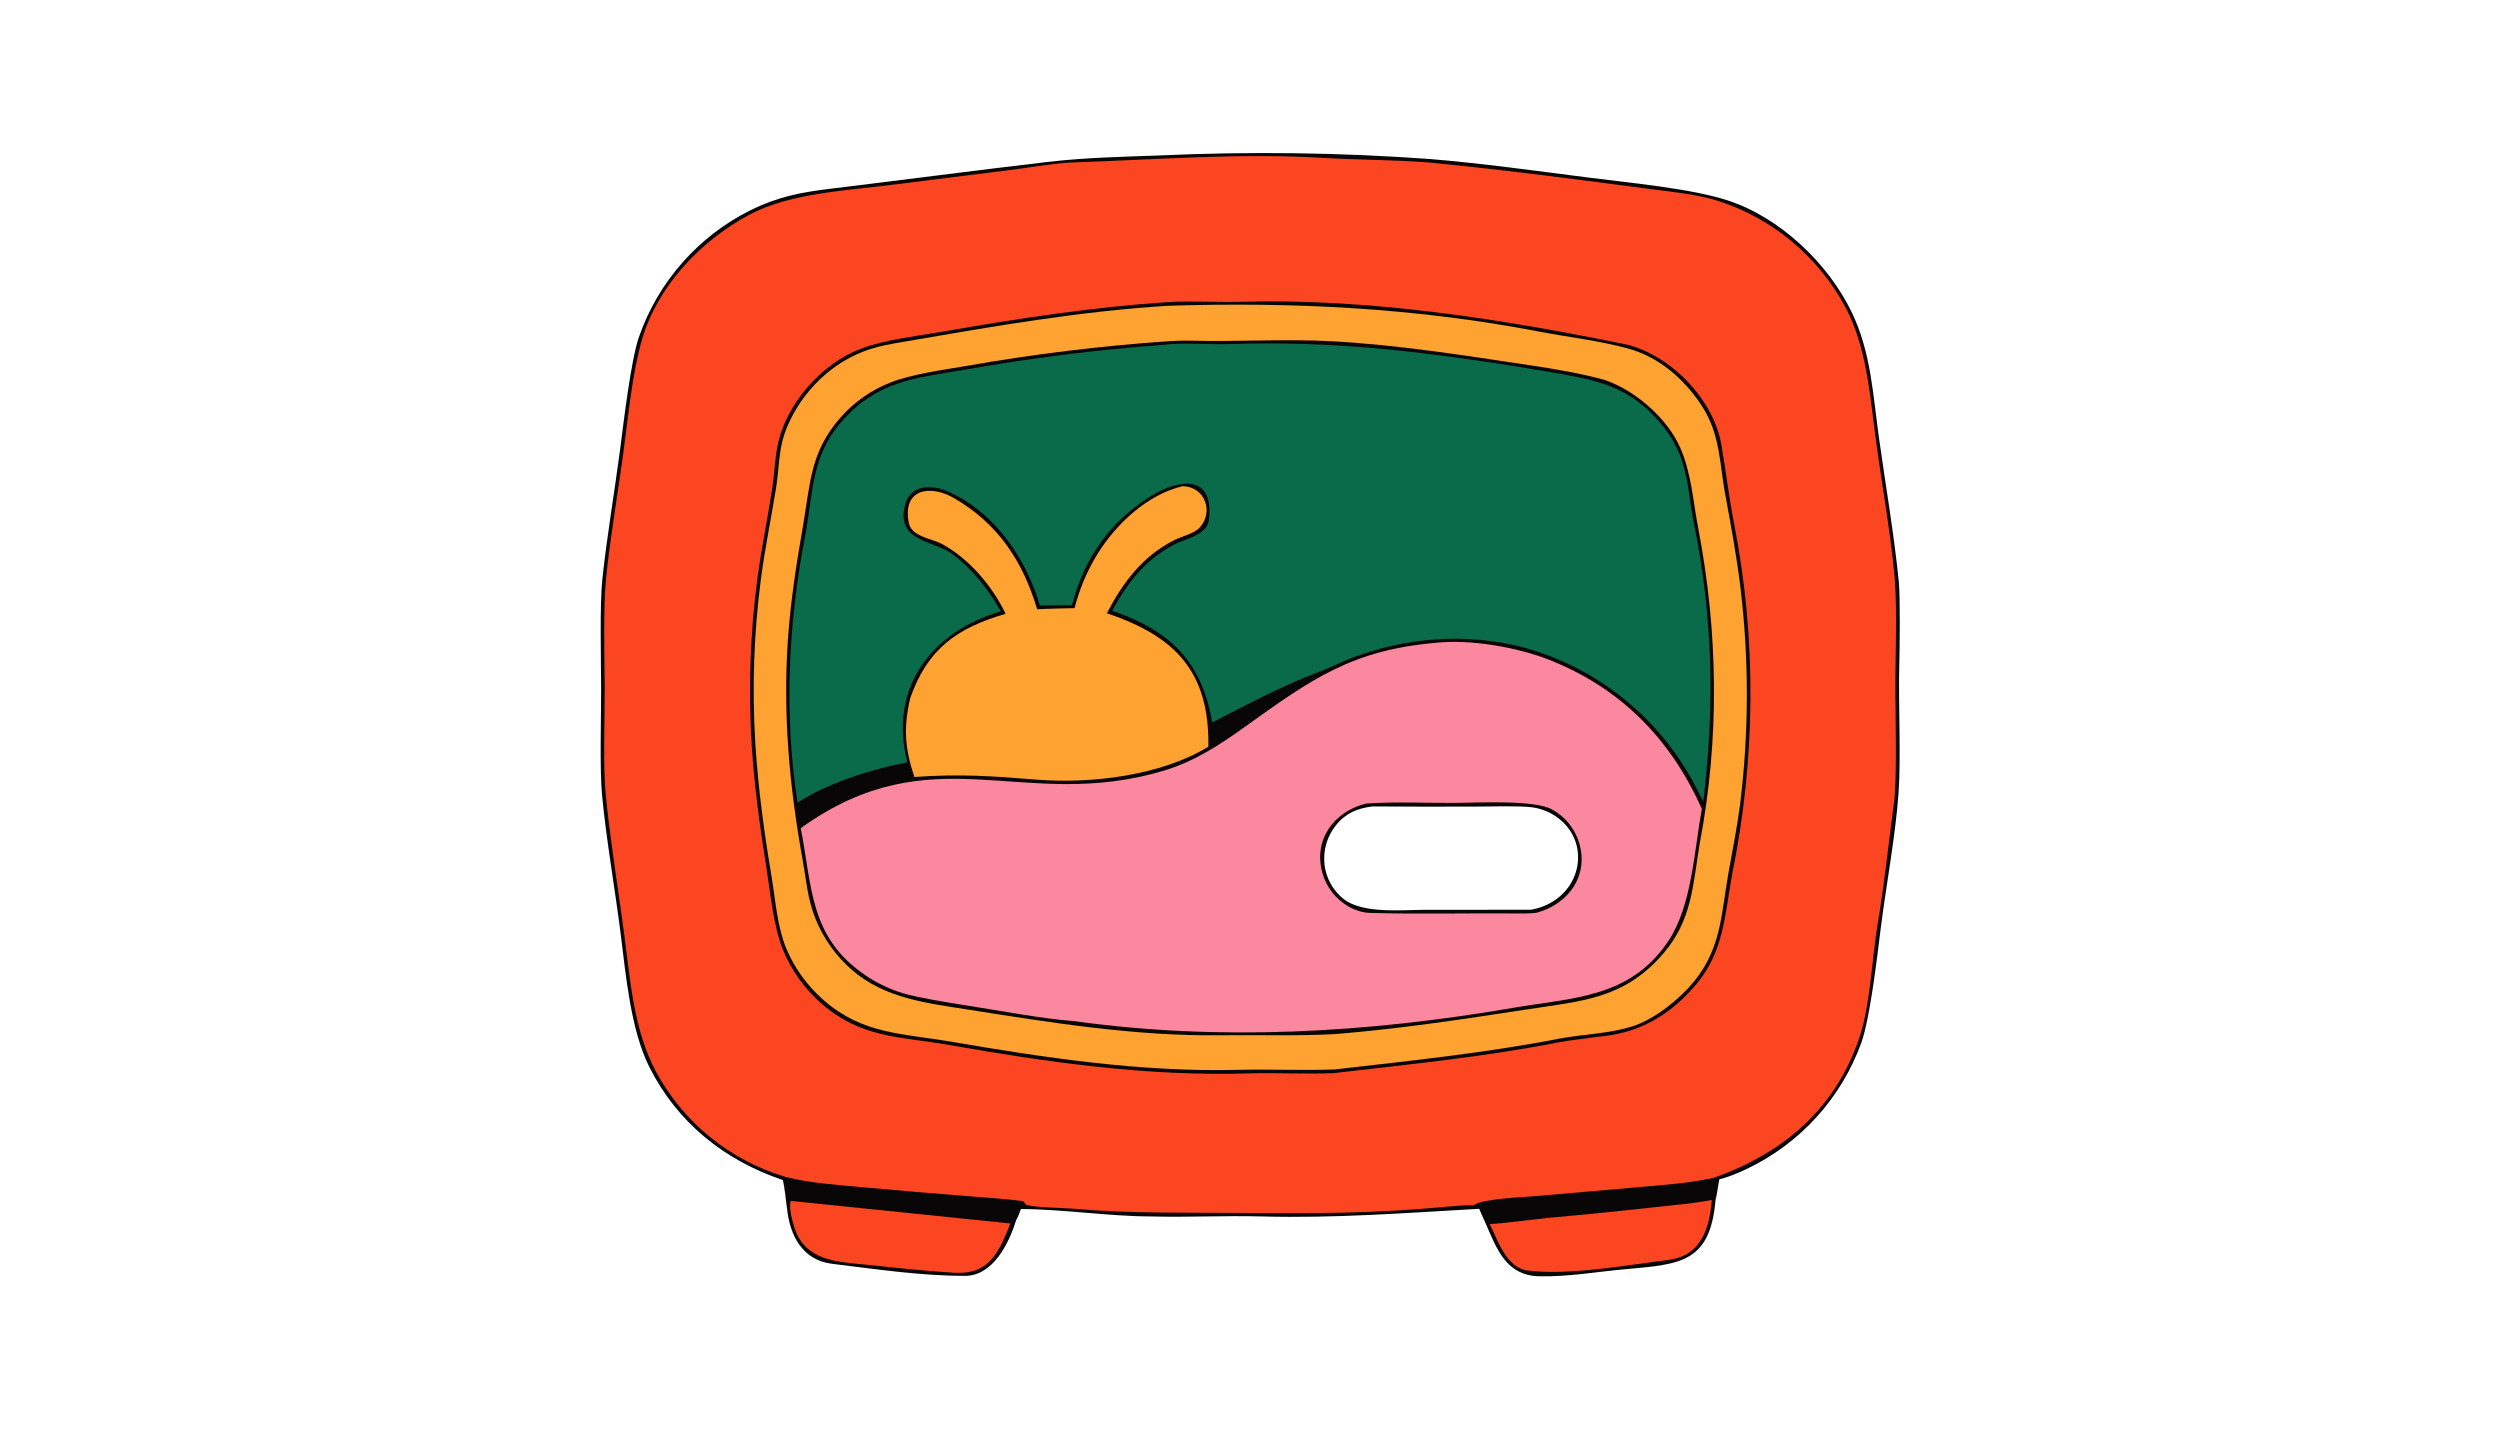
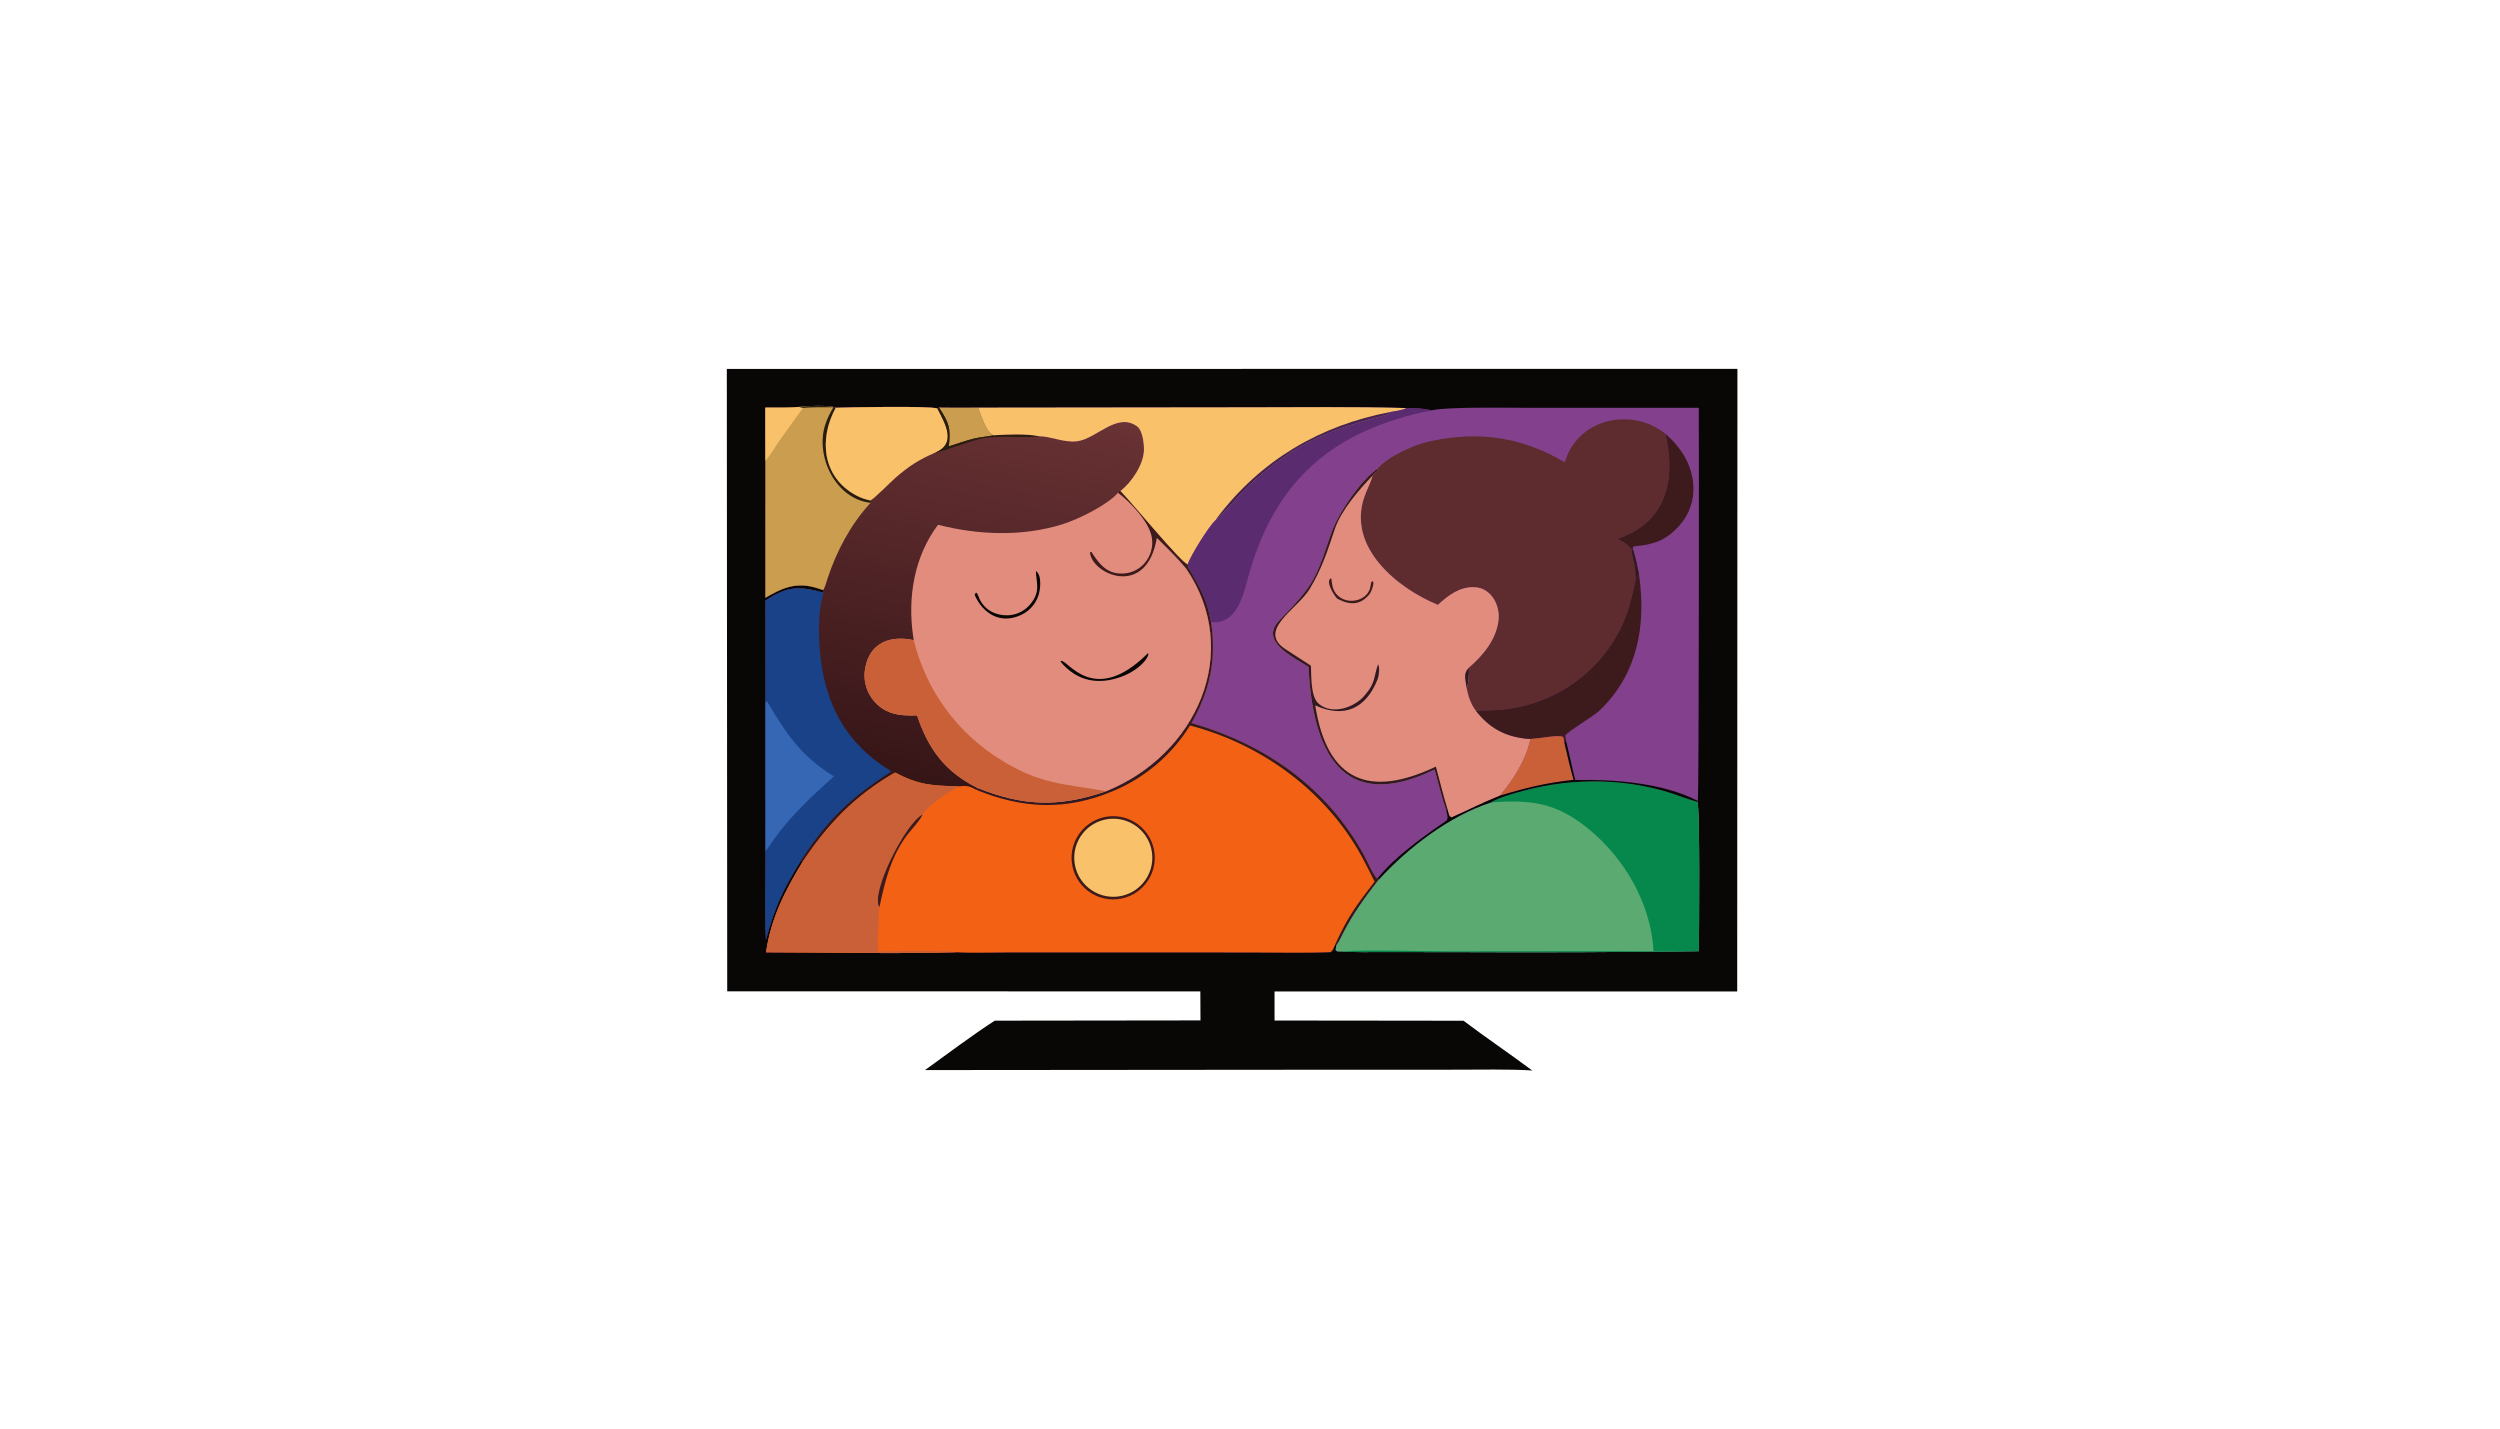
<svg xmlns="http://www.w3.org/2000/svg" height="768" preserveAspectRatio="none" style="display: block;" version="1.1" viewBox="0 0 2048 1170" width="1344">
+   <defs>
+     <linearGradient gradientUnits="userSpaceOnUse" id="Gradient1" x1="761.555" x2="826.02" y1="640.555" y2="327.278">
+       <stop class="stop0" offset="0" stop-color="rgb(54,21,23)" stop-opacity="1" />
+       <stop class="stop1" offset="1" stop-color="rgb(105,50,52)" stop-opacity="1" />
+     </linearGradient>
+   </defs>
  <path d="M 0 0 L 2048 0 L 2048 1170 L 0 1170 L 0 0 z" fill="rgb(255,255,255)" transform="translate(0,0)" />
-   <path d="M 641.255 966.444 C 593.382 950.362 554.678 919.302 531.866 873.745 C 516.777 843.61 512.758 799.213 508.494 765.247 C 503.896 728.611 496.54 687.054 493.172 650.901 C 491.168 629.387 492.528 585.428 492.438 562.856 C 492.351 540.751 491.26 495.329 493.404 474.713 C 496.898 441.11 503.481 402.513 507.911 368.66 C 510.894 345.871 516.664 295.862 523.383 276.054 C 539.163 230.725 572.07 193.379 615.053 172.021 C 637.39 161.099 655.769 157.552 680.197 154.584 C 739.47 147.384 798.623 139.612 857.934 132.656 C 889.324 128.975 919.288 128.446 950.814 127.276 C 1024.3 123.935 1097.92 124.919 1171.28 130.223 C 1212.71 133.605 1260.66 140.207 1301.93 145.503 C 1334.77 149.717 1385.13 154.302 1415.34 164.13 C 1457.92 177.982 1497.63 215.541 1516.96 255.786 C 1532.69 288.532 1534.2 322.329 1539.21 358.317 C 1544.49 396.229 1551.69 437.958 1555.42 475.708 C 1556.8 489.705 1556.23 531.031 1555.86 546.047 C 1555.09 577.454 1557.36 619.057 1555.28 649.566 C 1552.92 684.048 1544.81 726.795 1540.51 761.776 C 1537.71 784.46 1531.89 833.824 1524.92 853.673 C 1508.48 899.369 1474.6 936.69 1430.71 957.466 C 1424.71 960.327 1414.95 964.509 1408.51 965.82 C 1407.71 969.26 1406.29 980.211 1405.38 982.684 C 1400.96 1033.76 1377.25 1035.45 1332.23 1039.41 C 1309.15 1041.43 1283.52 1045.98 1260.4 1045.25 C 1233.93 1044.42 1226.35 1023.31 1217.27 1002.53 L 1211.72 990.012 C 1151.79 993.388 1093.51 997.899 1033.42 996.263 C 1003.11 995.438 972.254 997.15 941.903 996.245 C 909.085 996.221 868.465 990.14 836.319 990.229 C 835.463 992.488 833.724 997.612 832.425 999.267 C 826.633 1018.09 813.591 1044.89 790.614 1044.93 C 754.822 1044.99 717.214 1039.42 681.531 1035.03 C 657.309 1032.05 647.122 1011.92 644.775 990.081 C 643.689 983.018 642.941 972.909 641.255 966.444 z" fill="rgb(8,6,6)" transform="translate(0,0)" />
-   <path d="M 643.346 963.834 C 597.942 950.317 559.789 919.276 537.318 877.571 C 518.684 842.47 516.323 801.915 511.024 762.556 C 506.195 726.686 499.666 686.255 496.197 650.844 C 493.88 627.206 495.529 586.602 495.371 562.031 C 495.217 537.976 494.134 497.205 496.418 474.192 C 499.695 441.173 506.199 403.951 510.687 370.561 C 514.642 341.139 517.787 306.667 525.788 278.626 C 538.33 234.669 573.662 197.542 613.397 176.11 C 647.672 157.623 695.781 156.078 735.201 150.806 L 827.068 139.294 C 842.903 137.349 864.175 133.529 879.763 133.004 C 947.89 130.711 1015.93 125.243 1084.06 129.305 C 1113 131.03 1142.27 130.811 1171.2 133.137 C 1211.32 136.978 1253.78 142.148 1293.86 147.275 L 1352.61 154.913 C 1370.51 157.23 1390.3 159.158 1407.37 164.524 C 1452.7 179.11 1490.47 210.92 1512.56 253.098 C 1529.24 285.374 1531.82 323.764 1536.68 359.991 C 1541.51 396.005 1549.27 439.056 1552.2 474.569 C 1554.32 500.285 1552.45 541.773 1552.69 568.751 C 1552.9 591.978 1553.86 633.151 1551.9 654.66 C 1547.33 687.914 1544.02 722.253 1538.41 755.323 C 1533.69 783.152 1532.21 822.834 1523.43 849.142 C 1503.67 908.336 1461.05 944.19 1404.19 964.543 C 1383.65 969.146 1363.29 970.359 1342.35 972.261 L 1258.22 979.585 C 1247.95 980.466 1212.72 981.853 1207.17 987.2 C 1201.99 986.646 1186.52 988.124 1180.73 988.674 C 1127.13 993.768 1074.4 993.922 1020.59 993.406 C 973.493 992.955 926.297 994.096 879.229 989.923 C 870.114 989.115 848.188 989.142 840.484 986.69 C 839.866 985.612 838.707 983.819 837.361 983.643 C 823.188 981.792 808.498 980.897 794.279 979.753 C 765.001 977.464 735.737 974.992 706.49 972.337 C 685.931 970.435 663.136 968.933 643.346 963.834 z" fill="rgb(252,69,33)" transform="translate(0,0)" />
-   <path d="M 956.679 247.432 C 976.335 246.222 996.641 247.711 1016.9 247.154 C 1122.8 244.24 1230.67 261.349 1333.94 282.455 C 1369.96 292.259 1403.76 327.313 1410.17 364.412 C 1413.83 385.654 1416.34 407.192 1420.55 428.75 C 1439.15 524.078 1438.27 621.425 1418.88 716.568 C 1412.98 749.198 1412.07 779.465 1389.68 806.016 C 1367.83 831.909 1342.08 846.69 1308.02 849.203 C 1297.78 850.906 1286.87 851.696 1276.75 853.683 C 1215.39 865.735 1154.6 871.652 1092.59 878.899 C 1069.45 879.866 1045.95 878.409 1022.97 879.125 C 940.475 881.693 858.607 870.119 777.521 855.853 C 736.742 848.678 705.591 850.593 672.406 821.486 C 658.726 809.374 648.042 794.253 641.194 777.313 C 633.685 758.441 631.327 732.831 628.084 712.382 C 622.775 678.903 618.076 644.81 615.843 610.982 C 612.899 564.823 614.506 518.486 620.64 472.642 C 623.733 449.427 628.557 426.214 632.144 403.051 C 634.256 390.713 634.584 377.475 636.942 365.243 C 643.738 330.725 673.064 297.584 705.843 285.348 C 725.097 278.161 751.77 275.145 772.647 271.513 C 833.348 260.955 895.146 251.45 956.679 247.432 z" fill="rgb(8,6,6)" transform="translate(0,0)" />
-   <path d="M 956.901 250.435 C 1059.77 247.172 1159.35 252.16 1260.57 271.519 C 1284.62 276.119 1309.48 278.908 1333.17 285.292 C 1358.69 292.168 1378.76 309.598 1393.22 331.006 C 1410.09 355.986 1408.33 380.834 1414.08 409.026 C 1418.38 432.613 1422.85 457.04 1425.74 480.86 C 1432.89 540.213 1432.77 600.216 1425.39 659.54 C 1423.09 677.129 1419.09 697.253 1415.98 714.807 C 1409.98 748.534 1410.23 776.191 1387.77 803.779 C 1376.11 818.105 1356.34 833.95 1339.03 839.98 C 1319.13 846.74 1296.73 846.862 1276.27 850.833 C 1215.33 862.661 1154.92 868.728 1093.36 875.879 C 1066.67 876.832 1039.93 875.549 1013.35 876.204 C 934.818 878.139 856.173 866.349 778.92 853.103 C 738.84 846.231 706.811 847.137 674.691 819.069 C 661.374 807.471 650.892 792.975 644.049 776.695 C 636.643 758.577 635.292 737.186 632.051 717.857 C 625.886 681.081 621.157 646.087 618.752 608.828 C 615.972 563.508 617.556 518.025 623.484 473.008 C 626.725 448.801 631.818 423.887 635.735 399.727 C 638.125 385.146 637.775 369.742 642.557 355.64 C 652.974 325.652 677 299.753 706.655 288.142 C 718.58 283.364 731.271 281.488 743.878 279.31 C 814.32 267.145 885.484 254.831 956.901 250.435 z" fill="rgb(254,162,49)" transform="translate(0,0)" />
-   <path d="M 957.549 279.426 C 963.278 279.052 970.439 278.869 976.219 279.016 C 1014.18 279.977 1053.73 277.427 1091.53 279.5 C 1145.43 282.457 1200.06 291.165 1253.43 299.156 C 1273.43 302.15 1295.43 305.804 1314.93 311.277 C 1339.71 319.869 1365.83 342.471 1376.37 366.572 C 1385.51 386.928 1386.88 410.097 1391.03 431.661 C 1407.59 517.825 1408.83 604.884 1392.35 691.188 C 1386.72 725.448 1386.09 753.524 1362.65 780.861 C 1330.46 818.396 1295.72 819.784 1249.89 826.865 C 1198.66 834.78 1145.24 842.798 1093.25 846.951 C 1061.94 848.603 1030.49 847.497 999.154 847.878 C 930.436 848.715 861.279 837.642 793.565 826.939 C 759.631 821.576 724.912 817.81 697.994 794.459 C 685.094 783.264 674.974 769.222 668.435 753.443 C 661.461 736.642 660.562 721.024 657.389 703.497 C 646.619 644.007 641.274 584.16 645.457 523.748 C 647.668 491.825 652.424 461.864 657.863 430.399 C 663.879 395.598 663.742 370.249 688.3 342.235 C 699.491 329.385 713.628 319.439 729.502 313.247 C 746.518 306.515 772.534 302.929 791.313 299.758 C 846.325 290.035 901.815 283.248 957.549 279.426 z" fill="rgb(8,6,6)" transform="translate(0,0)" />
-   <path d="M 953.27 282.421 C 968.323 280.36 990.652 282.369 1006.28 281.83 C 1060.09 279.971 1110.42 282.71 1163.91 289.138 C 1197.84 293.24 1231.67 298.186 1265.36 303.972 C 1306.35 311.088 1334.89 314.642 1362.74 349.594 C 1383.44 375.571 1381.82 399.649 1387.99 430.438 C 1403.32 507.024 1404.73 579.098 1395.27 656.475 L 1390.9 647.738 C 1363.83 593.363 1316.07 552.123 1258.33 533.257 C 1212.63 518.391 1159.01 520.279 1114.1 536.479 C 1103.02 539.742 1092.64 545.758 1081.92 549.728 C 1050.91 561.222 1022.53 576.624 993.087 591.611 C 984.242 541.303 958.744 516.647 911.149 500.13 C 924.414 475.833 940.105 456.089 965.786 444.129 C 974.296 441.115 988.956 436.295 990.232 426.36 C 995.106 388.407 966.44 391.99 943.963 405.581 C 909.144 426.635 888.003 457.482 878.176 495.61 L 851.911 495.898 C 849.43 487.519 846.334 479.335 842.646 471.413 C 828.974 441.852 805.709 414.423 774.542 401.698 C 767.823 398.954 757.847 397.64 751.005 401.042 C 746.635 403.217 743.356 407.097 741.941 411.769 C 732.455 443.602 763.733 442.224 779.28 453.212 C 795.719 464.831 810.032 483.177 819.818 500.664 C 762.473 517.527 727.641 564.091 743.316 624.318 C 715.036 629.618 677.35 641.442 653.362 657.427 C 642.236 585.575 645.694 510.987 659.443 439.751 C 666.18 404.843 664.065 374.648 688.946 345.901 C 718.112 312.202 748.73 309.818 790.023 302.865 C 844.054 293.271 898.541 286.448 953.27 282.421 z" fill="rgb(10,107,75)" transform="translate(0,0)" />
-   <path d="M 1176.75 526.43 C 1204.38 523.387 1243.09 530.155 1268.84 540.307 C 1328.05 563.65 1368.46 605.229 1394.15 662.459 C 1387.92 696.525 1385.98 741.931 1366.71 770.686 C 1335.34 817.507 1288.98 816.937 1239.48 825.431 C 1120.36 845.875 999.566 852.974 879.5 836.234 C 852.605 834.242 818.182 827.49 791.054 823.358 C 778.174 821.396 751.183 816.941 739.842 813.489 C 729.01 810.217 718.732 805.335 709.353 799.006 C 663.04 767.919 665.515 726.873 655.969 678.263 C 764.727 600.299 837.463 665.618 952.816 631.344 C 977.934 623.881 998.371 610.662 1019.47 595.541 C 1074.24 556.283 1107.34 532.321 1176.75 526.43 z" fill="rgb(252,136,159)" transform="translate(0,0)" />
-   <path d="M 1118.94 658.131 C 1141.99 656.366 1170.43 657.813 1193.92 657.551 C 1212.35 657.346 1256.82 655.095 1271.17 662.801 C 1282.09 668.648 1290.21 678.64 1293.7 690.531 C 1301.64 717.428 1284.83 740.394 1258.9 747.527 C 1254.09 748.149 1248.23 748.217 1243.35 748.161 C 1202.9 747.692 1162.31 748.915 1121.9 747.649 C 1116.27 747.473 1110.15 745.478 1105.24 742.769 C 1094.36 736.713 1086.4 726.51 1083.17 714.486 C 1075.93 687.419 1092.76 664.723 1118.94 658.131 z" fill="rgb(8,6,6)" transform="translate(0,0)" />
-   <path d="M 1124.51 660.462 C 1152.46 660.671 1180.41 660.72 1208.35 660.608 C 1219.46 660.549 1245.73 659.802 1255.51 661.242 C 1262.3 662.245 1268.78 664.75 1274.48 668.575 C 1305.96 689.908 1295.32 737.762 1254.08 745.089 L 1168.11 745.114 C 1148.37 745.158 1116.44 748.567 1100.86 736.397 C 1092.01 729.441 1086.31 719.237 1085.03 708.055 C 1083.76 696.487 1087.15 684.891 1094.45 675.826 C 1102.45 665.846 1112.2 661.925 1124.51 660.462 z" fill="rgb(255,255,255)" transform="translate(0,0)" />
-   <path d="M 968.983 398.154 C 986.939 398.716 994.475 418.778 982.962 431.89 C 978.491 436.983 968.209 439.203 961.959 442.348 C 936.137 455.342 919.725 477.131 906.765 502.271 C 963.117 521.231 990.844 550.364 989.879 611.536 C 951.413 635.206 893.832 642.054 849.515 638.532 C 812.869 635.619 786.298 633.65 749.102 636.356 C 741.052 612.808 740.102 595.408 745.746 571.498 C 759.939 531.367 783.919 514.328 823.812 502.729 C 812.973 479.978 793.958 457.602 771.59 445.456 C 763.42 441.075 746.636 439.543 744.481 428.197 C 739.081 399.758 762.454 396.932 781.378 407.888 C 818.078 429.135 838.022 460.133 849.619 499.004 C 859.517 498.437 870.315 498.344 880.291 498.062 C 884.302 482.245 890.721 467.138 899.324 453.271 C 914.64 428.816 940.192 404.832 968.983 398.154 z" fill="rgb(254,162,49)" transform="translate(0,0)" />
-   <path d="M 1402.3 982.738 C 1400.57 1005.54 1393.73 1028.46 1366.98 1031.82 C 1332.94 1036.1 1285.69 1044.74 1251.78 1040.6 C 1233.79 1038.4 1227.19 1015.94 1220.38 1002.46 C 1226.67 1002.59 1260.8 998.126 1269.59 997.304 C 1298.16 994.773 1326.7 991.915 1355.2 988.73 C 1368.73 987.259 1389.32 985.488 1402.3 982.738 z" fill="rgb(252,69,33)" transform="translate(0,0)" />
-   <path d="M 647.713 983.536 L 827.725 1002.04 C 818.728 1023.97 811.671 1043.73 782.498 1042.45 C 759.058 1040.98 734.806 1038.51 711.508 1035.97 C 689.789 1033.61 664.602 1033.9 653.29 1011.69 C 650.317 1005.85 645.716 989.5 647.713 983.536 z" fill="rgb(252,69,33)" transform="translate(0,0)" />
+   <path d="M 595.412 302.147 L 1423.3 302.111 L 1423.12 811.993 L 1044.11 811.99 L 1044.11 835.804 L 1140.5 835.91 L 1198.9 835.987 C 1216.78 849.424 1236.85 863.125 1255.23 876.722 C 1237.13 875.537 1210.64 876.101 1192.19 876.085 L 1082.03 876.114 L 757.75 876.392 C 775.762 863.443 796.481 847.781 814.911 835.926 L 983.43 835.713 L 983.327 811.956 L 595.739 811.89 L 595.412 302.147 z" fill="rgb(8,7,6)" transform="translate(0,0)" />
+   <path d="M 654.425 333.266 C 659.582 332.512 680.715 331.533 684.685 333.943 C 696.447 333.566 760 332.294 767.908 334.505 L 769.325 333.838 C 779.641 333.964 790.951 334.029 801.253 333.871 L 1022.18 333.613 C 1065.21 333.617 1109.33 333.005 1152.22 334.214 C 1158.41 334.173 1166.56 334.459 1172.55 336.105 C 1184.29 333.106 1233.72 333.973 1248.67 333.974 L 1391.67 334.006 C 1391.78 358.758 1391.93 654.382 1390.8 655.908 L 1390.42 656.696 C 1392.8 660.062 1391.82 765.652 1391.71 779.04 C 1327.27 779.86 1262.83 780.116 1198.38 779.808 L 1134.15 779.731 C 1123.73 779.709 1108.16 780.064 1097.94 779.24 C 1095.09 779.155 1095.89 779.597 1094.07 778.042 L 1094.8 774.191 L 1094.02 773.007 C 1092.57 776.221 1092.44 777.938 1089.91 779.791 C 1069.24 780.536 1046.06 780.036 1025.22 780.002 L 916.753 779.938 L 828.305 779.94 C 815.576 779.939 796.477 780.553 784.154 779.844 C 735.226 781.412 677.377 779.926 627.592 779.901 C 631.508 752.104 642.992 729.864 657.251 706.223 L 656.131 704.796 C 640.887 729.729 635.308 741.41 627.463 769.591 C 626.247 749.023 627.119 718.547 627.116 697.222 L 627.088 574.897 L 627.063 491.854 C 645.119 480.08 654.318 479.821 674.73 485.419 C 674.841 484.703 674.521 484.083 674.28 483.266 C 671.821 482.395 669.329 481.62 666.809 480.943 C 651.193 476.799 639.995 481.945 626.998 489.598 L 627.058 377.457 L 627.002 333.868 C 632.946 333.799 649.532 334.226 654.425 333.266 z" fill="rgb(130,64,141)" transform="translate(0,0)" />
+   <path d="M 654.425 333.266 C 659.582 332.512 680.715 331.533 684.685 333.943 C 696.447 333.566 760 332.294 767.908 334.505 L 769.325 333.838 C 779.641 333.964 790.951 334.029 801.253 333.871 C 803.824 339.987 807.459 353.436 813.818 356.504 C 824.672 355.763 840.913 355.091 851.553 357.311 C 860.437 357.18 871.515 362.723 882.418 361.37 C 898.589 359.274 915.103 337.001 931.76 349.384 C 936.01 352.543 937.268 363.809 937.127 368.68 C 936.783 380.613 927.047 394.904 917.946 402.127 C 926.798 411.095 967.849 461.072 972.958 462.157 L 973.812 465.278 C 983.121 481.321 988.604 490.28 992.061 509.317 C 996.514 540.589 991.329 564.932 976.028 592.193 C 1036.63 609.809 1086.67 644.494 1117.39 700.553 C 1119.35 704.125 1125.64 718.165 1127.94 719.372 L 1128.67 719.184 L 1129.48 720.407 C 1118.6 734.463 1108.61 748.047 1100.5 763.963 C 1099.11 766.689 1096.63 771.995 1094.8 774.191 L 1094.02 773.007 C 1092.57 776.221 1092.44 777.938 1089.91 779.791 C 1069.24 780.536 1046.06 780.036 1025.22 780.002 L 916.753 779.938 L 828.305 779.94 C 815.576 779.939 796.477 780.553 784.154 779.844 C 735.226 781.412 677.377 779.926 627.592 779.901 C 631.508 752.104 642.992 729.864 657.251 706.223 L 656.131 704.796 C 640.887 729.729 635.308 741.41 627.463 769.591 C 626.247 749.023 627.119 718.547 627.116 697.222 L 627.088 574.897 L 627.063 491.854 C 645.119 480.08 654.318 479.821 674.73 485.419 C 674.841 484.703 674.521 484.083 674.28 483.266 C 671.821 482.395 669.329 481.62 666.809 480.943 C 651.193 476.799 639.995 481.945 626.998 489.598 L 627.058 377.457 L 627.002 333.868 C 632.946 333.799 649.532 334.226 654.425 333.266 z" fill="url(#Gradient1)" transform="translate(0,0)" />
+   <path d="M 971.353 465.175 L 973.812 465.278 C 983.121 481.321 988.604 490.28 992.061 509.317 C 996.514 540.589 991.329 564.932 976.028 592.193 C 1036.63 609.809 1086.67 644.494 1117.39 700.553 C 1119.35 704.125 1125.64 718.165 1127.94 719.372 L 1128.67 719.184 L 1129.48 720.407 C 1118.6 734.463 1108.61 748.047 1100.5 763.963 C 1099.11 766.689 1096.63 771.995 1094.8 774.191 L 1094.02 773.007 C 1092.57 776.221 1092.44 777.938 1089.91 779.791 C 1069.24 780.536 1046.06 780.036 1025.22 780.002 L 916.753 779.938 L 828.305 779.94 C 815.576 779.939 796.477 780.553 784.154 779.844 C 735.226 781.412 677.377 779.926 627.592 779.901 C 631.508 752.104 642.992 729.864 657.251 706.223 C 678.186 674.756 700.168 651.822 733.219 632.72 C 752.953 643.032 763.374 643.459 785.223 644.003 C 792.306 643.428 793.558 643.487 799.936 646.921 L 800.595 645.235 C 838.326 660.305 867.273 661.298 906.131 648.024 C 979.806 618.395 1018.7 534.229 971.353 465.175 z" fill="rgb(243,97,20)" transform="translate(0,0)" />
+   <path d="M 733.219 632.72 C 752.953 643.032 763.374 643.459 785.223 644.003 C 778.225 648.234 759.482 659.955 755.838 667.107 C 752.264 674.117 745.557 680.112 741.05 686.728 C 729.198 704.129 724.703 722.751 720.414 742.972 C 719.514 755.05 719.087 767.158 719.133 779.269 C 731.942 779.125 772.796 778.292 784.154 779.844 C 735.226 781.412 677.377 779.926 627.592 779.901 C 631.508 752.104 642.992 729.864 657.251 706.223 C 678.186 674.756 700.168 651.822 733.219 632.72 z" fill="rgb(202,96,55)" transform="translate(0,0)" />
+   <path d="M 720.414 742.972 C 712.824 731.783 741.773 674.003 755.838 667.107 C 752.264 674.117 745.557 680.112 741.05 686.728 C 729.198 704.129 724.703 722.751 720.414 742.972 z" fill="rgb(61,26,27)" transform="translate(0,0)" />
+   <path d="M 971.353 465.175 L 973.812 465.278 C 983.121 481.321 988.604 490.28 992.061 509.317 C 996.514 540.589 991.329 564.932 976.028 592.193 C 1036.63 609.809 1086.67 644.494 1117.39 700.553 C 1119.35 704.125 1125.64 718.165 1127.94 719.372 L 1128.67 719.184 L 1129.48 720.407 C 1118.6 734.463 1108.61 748.047 1100.5 763.963 C 1099.11 766.689 1096.63 771.995 1094.8 774.191 L 1094.02 773.007 C 1104.4 750.264 1111.02 741.709 1126.06 722.008 C 1121.71 713.337 1117.07 703.813 1112.17 695.525 C 1082.3 645.091 1031.25 608.867 974.861 594.183 C 959.948 618.251 937.872 637.045 911.731 647.925 C 873.272 664.045 837.902 662.494 799.936 646.921 L 800.595 645.235 C 838.326 660.305 867.273 661.298 906.131 648.024 C 979.806 618.395 1018.7 534.229 971.353 465.175 z" fill="rgb(48,25,34)" transform="translate(0,0)" />
+   <path d="M 904.187 669.325 C 922.638 665.035 941.047 676.612 945.171 695.101 C 949.296 713.589 937.553 731.893 919.029 735.852 C 900.738 739.76 882.715 728.198 878.642 709.943 C 874.57 691.688 885.97 673.561 904.187 669.325 z" fill="rgb(61,26,27)" transform="translate(0,0)" />
+   <path d="M 905.068 671.279 C 922.38 667.432 939.518 678.407 943.264 695.742 C 947.01 713.076 935.935 730.149 918.579 733.794 C 901.365 737.409 884.464 726.444 880.748 709.253 C 877.033 692.061 887.898 675.095 905.068 671.279 z" fill="rgb(248,193,106)" transform="translate(0,0)" />
+   <path d="M 915.898 403.579 C 916.069 403.414 916.994 401.384 917.173 401.009 L 917.946 402.127 C 926.798 411.095 967.849 461.072 972.958 462.157 L 973.812 465.278 L 971.353 465.175 C 1018.7 534.229 979.806 618.395 906.131 648.024 C 867.273 661.298 838.326 660.305 800.595 645.235 C 774.092 632.017 760.543 613.493 751.244 585.884 C 736.54 586.583 723.489 584.771 714.2 571.857 C 709.105 564.735 707.142 555.84 708.766 547.235 C 712.567 526.172 729.451 520.186 748.535 524.28 L 748.456 523.768 L 747.944 520.352 C 743.464 488.863 749.024 455.552 768.438 429.78 C 801.62 438.294 837.669 439.643 870.632 429.286 C 883.343 425.292 907.253 413.591 915.898 403.579 z" fill="rgb(225,140,125)" transform="translate(0,0)" />
+   <path d="M 751.244 585.884 C 736.54 586.583 723.489 584.771 714.2 571.857 C 709.105 564.735 707.142 555.84 708.766 547.235 C 712.567 526.172 729.451 520.186 748.535 524.28 C 758.549 565.415 784.528 600.872 820.732 622.818 C 852.936 642.708 872.129 641.869 906.131 648.024 C 867.273 661.298 838.326 660.305 800.595 645.235 C 774.092 632.017 760.543 613.493 751.244 585.884 z" fill="rgb(202,96,55)" transform="translate(0,0)" />
+   <path d="M 915.898 403.579 C 916.069 403.414 916.994 401.384 917.173 401.009 L 917.946 402.127 C 926.798 411.095 967.849 461.072 972.958 462.157 L 973.812 465.278 L 971.353 465.175 C 964.028 456.488 955.793 448.441 947.669 440.499 C 939.295 490.606 894.117 470.244 892.918 452.343 L 893.983 451.864 C 900.742 462.431 907.384 470.953 921.534 469.597 C 928.132 468.941 934.182 465.641 938.307 460.451 C 942.646 455.009 944.603 448.045 943.735 441.139 C 942.083 427.893 926.06 411.289 915.898 403.579 z" fill="rgb(61,26,27)" transform="translate(0,0)" />
+   <path d="M 848.587 467.672 C 853.702 471.085 852.353 482.704 850.647 487.869 C 848.303 494.795 843.235 500.465 836.615 503.569 C 820 511.484 805.457 503.036 798.444 487.271 C 800.058 482.518 801.506 488.623 802.405 490.527 C 806.65 499.513 815.54 504.155 825.285 503.926 C 832.028 503.79 838.428 500.925 843.022 495.986 C 853.008 485.049 848.916 477.743 848.587 467.672 z" fill="rgb(8,7,6)" transform="translate(0,0)" />
+   <path d="M 940.542 534.833 L 940.762 536.381 C 937.602 544.304 927.523 550.766 919.926 553.742 C 900.24 561.453 882.327 558.186 868.803 541.932 L 869.173 541.355 C 874.096 539.2 895.662 579.734 940.542 534.833 z" fill="rgb(8,7,6)" transform="translate(0,0)" />
+   <path d="M 627.063 491.854 C 645.119 480.08 654.318 479.821 674.73 485.419 C 668.617 503.49 670.683 534.777 674.577 553.311 C 681.906 588.19 699.917 613.42 730.213 631.692 C 696.055 654.152 678.72 670.251 656.131 704.796 C 640.887 729.729 635.308 741.41 627.463 769.591 C 626.247 749.023 627.119 718.547 627.116 697.222 L 627.088 574.897 L 627.063 491.854 z" fill="rgb(26,66,136)" transform="translate(0,0)" />
+   <path d="M 627.088 574.897 L 628.539 574.693 C 644.05 600.917 656.256 619.441 683.173 635.802 C 664.995 652.165 647.486 668.227 633.381 688.373 C 631.366 691.251 629.228 694.447 627.116 697.222 L 627.088 574.897 z" fill="rgb(54,103,180)" transform="translate(0,0)" />
+   <path d="M 654.425 333.266 C 659.582 332.512 680.715 331.533 684.685 333.943 C 670.636 359.558 673.679 390.702 701.116 405.592 C 704.862 407.612 708.891 409.056 713.068 409.875 L 714.599 410.8 L 713.167 411.799 C 696.966 429.36 685.484 451.06 677.992 473.592 C 677.132 476.178 675.848 481.456 674.28 483.266 C 671.821 482.395 669.329 481.62 666.809 480.943 C 651.193 476.799 639.995 481.945 626.998 489.598 L 627.058 377.457 L 627.002 333.868 C 632.946 333.799 649.532 334.226 654.425 333.266 z" fill="rgb(202,157,79)" transform="translate(0,0)" />
+   <path d="M 654.425 333.266 L 657.882 334.054 C 651.457 342.934 644.983 351.752 638.655 360.708 C 634.693 366.314 631.488 372.308 627.058 377.457 L 627.002 333.868 C 632.946 333.799 649.532 334.226 654.425 333.266 z" fill="rgb(248,193,106)" transform="translate(0,0)" />
+   <path d="M 654.425 333.266 C 659.582 332.512 680.715 331.533 684.685 333.943 C 670.636 359.558 673.679 390.702 701.116 405.592 C 704.862 407.612 708.891 409.056 713.068 409.875 L 714.599 410.8 L 713.167 411.799 C 684.595 408.704 667.864 374.007 675.89 348.253 C 677.661 342.573 679.81 338.706 682.695 333.58 C 674.301 333.524 666.254 333.351 657.882 334.054 L 654.425 333.266 z" fill="rgb(41,29,16)" transform="translate(0,0)" />
+   <path d="M 684.685 333.943 C 696.447 333.566 760 332.294 767.908 334.505 C 774.445 347.117 784.032 363.279 766.15 370.699 C 752.58 376.521 744.339 381.888 733.202 391.648 C 729.699 394.718 716.101 408.512 713.068 409.875 C 708.891 409.056 704.862 407.612 701.116 405.592 C 673.679 390.702 670.636 359.558 684.685 333.943 z" fill="rgb(248,193,106)" transform="translate(0,0)" />
+   <path d="M 769.325 333.838 C 779.641 333.964 790.951 334.029 801.253 333.871 C 803.824 339.987 807.459 353.436 813.818 356.504 C 811.951 357.089 802.044 358.115 798.01 359.142 C 790.411 361.078 784.61 363.292 777.322 365.528 C 778.755 350.565 777.868 347.054 769.325 333.838 z" fill="rgb(202,157,79)" transform="translate(0,0)" />
+   <path d="M 767.908 334.505 L 769.325 333.838 C 777.868 347.054 778.755 350.565 777.322 365.528 C 784.61 363.292 790.411 361.078 798.01 359.142 C 802.044 358.115 811.951 357.089 813.818 356.504 C 824.672 355.763 840.913 355.091 851.553 357.311 C 840.603 359.159 820.173 356.314 805.112 358.952 C 795.813 360.581 769.477 371.003 766.15 370.699 C 784.032 363.279 774.445 347.117 767.908 334.505 z" fill="rgb(41,29,16)" transform="translate(0,0)" />
+   <path d="M 1281.87 378.638 C 1292.21 342.772 1336.55 332.949 1364.28 355.277 C 1373.1 393.021 1365.15 427.962 1324.86 441.372 C 1330.14 443.973 1333.11 445.477 1336.71 450.321 L 1337.65 449.773 C 1339.87 456.217 1341.22 463.489 1342.64 470.19 L 1340 474.36 C 1337.37 486.921 1334.48 499.645 1329.24 511.104 C 1310.57 551.891 1271.72 578.257 1227.11 581.463 C 1221.52 581.865 1214.45 581.662 1209.15 582.242 C 1204.9 576.95 1202.6 569.77 1201.36 563.204 C 1203.25 560.282 1203.51 550.358 1203.27 546.832 C 1214.96 536.707 1225.68 523.959 1227.58 507.998 C 1229.07 495.466 1221.37 481.226 1207.53 480.903 C 1195.4 480.619 1186.4 487.652 1177.91 495.396 C 1144.79 481.8 1103.72 448.531 1117.53 407.333 C 1119.55 401.278 1122.84 395.605 1124.47 389.44 C 1125.47 387.862 1127.08 386.863 1128.62 385.667 L 1128.66 383.692 C 1137.05 373.957 1158.33 364.283 1170.77 361.549 C 1211.33 352.631 1246.64 357.823 1281.87 378.638 z" fill="rgb(94,44,46)" transform="translate(0,0)" />
+   <path d="M 1337.65 449.773 C 1339.87 456.217 1341.22 463.489 1342.64 470.19 L 1340 474.36 C 1339.96 459.37 1337.51 460.25 1336.71 450.321 L 1337.65 449.773 z" fill="rgb(48,25,34)" transform="translate(0,0)" />
+   <path d="M 1221.42 657.177 C 1228.9 652.704 1240.07 649.804 1248.29 647.592 C 1290.03 636.347 1336.25 637.216 1376.92 652.342 C 1381.26 653.959 1385.91 655.41 1390.42 656.696 C 1392.8 660.062 1391.82 765.652 1391.71 779.04 C 1327.27 779.86 1262.83 780.116 1198.38 779.808 L 1134.15 779.731 C 1123.73 779.709 1108.16 780.064 1097.94 779.24 C 1095.09 779.155 1095.89 779.597 1094.07 778.042 L 1094.8 774.191 C 1096.63 771.995 1099.11 766.689 1100.5 763.963 C 1108.61 748.047 1118.6 734.463 1129.48 720.407 C 1153.39 694.223 1187.43 668.149 1221.42 657.177 z" fill="rgb(90,170,113)" transform="translate(0,0)" />
+   <path d="M 1221.42 657.177 C 1228.9 652.704 1240.07 649.804 1248.29 647.592 C 1290.03 636.347 1336.25 637.216 1376.92 652.342 C 1381.26 653.959 1385.91 655.41 1390.42 656.696 C 1392.8 660.062 1391.82 765.652 1391.71 779.04 C 1327.27 779.86 1262.83 780.116 1198.38 779.808 L 1134.15 779.731 C 1123.73 779.709 1108.16 780.064 1097.94 779.24 C 1120.9 777.716 1161.78 779.088 1186.77 779.138 L 1354.58 778.976 C 1354.55 778.289 1354.51 777.601 1354.46 776.915 C 1351.71 738.855 1330.57 702.908 1301.55 679.062 C 1274.9 657.163 1254.31 654.83 1221.42 657.177 z" fill="rgb(6,135,76)" transform="translate(0,0)" />
+   <path d="M 1071.93 546.136 C 1059.24 538.078 1031.8 525.396 1047.59 508.651 C 1055.96 499.781 1065.54 490.176 1072.36 480.184 C 1081.98 466.104 1085.76 448.817 1091.93 433.194 C 1098.11 417.87 1114.97 393.11 1128.66 383.692 L 1128.62 385.667 C 1127.08 386.863 1125.47 387.862 1124.47 389.44 C 1122.84 395.605 1119.55 401.278 1117.53 407.333 C 1103.72 448.531 1144.79 481.8 1177.91 495.396 C 1186.4 487.652 1195.4 480.619 1207.53 480.903 C 1221.37 481.226 1229.07 495.466 1227.58 507.998 C 1225.68 523.959 1214.96 536.707 1203.27 546.832 C 1203.51 550.358 1203.25 560.282 1201.36 563.204 C 1202.6 569.77 1204.9 576.95 1209.15 582.242 C 1219.9 595.847 1232.03 602.793 1249.26 604.871 C 1250.74 605.062 1252.23 605.166 1253.73 605.184 C 1250.29 622.382 1239.8 638.373 1228.77 651.628 C 1213.63 657.738 1203.14 663.307 1188.91 669.567 C 1186.42 667.713 1186.87 666.667 1185.89 663.024 L 1184.85 664.185 C 1181.24 653.44 1178.22 641.323 1175.23 630.301 C 1098.28 667.379 1075.17 613.668 1071.93 546.136 z" fill="rgb(225,140,125)" transform="translate(0,0)" />
+   <path d="M 1071.93 546.136 C 1059.24 538.078 1031.8 525.396 1047.59 508.651 C 1055.96 499.781 1065.54 490.176 1072.36 480.184 C 1081.98 466.104 1085.76 448.817 1091.93 433.194 C 1098.11 417.87 1114.97 393.11 1128.66 383.692 L 1128.62 385.667 C 1127.08 386.863 1125.47 387.862 1124.47 389.44 C 1113.12 401.272 1098.56 418.051 1093.38 433.581 C 1087.27 451.912 1082.79 465.856 1072.93 482.288 C 1062.88 499.039 1028.72 516.495 1053.72 532.125 C 1060.68 536.476 1067.08 540.952 1073.9 545.22 C 1074.38 554.067 1073.5 570.514 1080.24 576.332 C 1091.34 585.901 1109.99 579.492 1118.28 569.119 C 1126.93 559.248 1125.21 554.396 1128.93 543.986 C 1130.42 546.766 1129.7 553.332 1128.57 556.202 C 1118.84 580.978 1100.49 588.311 1077.44 577.687 C 1087.27 640.309 1122.07 653.628 1176.29 627.841 C 1179.37 639.501 1182.39 651.506 1185.89 663.024 L 1184.85 664.185 C 1181.24 653.44 1178.22 641.323 1175.23 630.301 C 1098.28 667.379 1075.17 613.668 1071.93 546.136 z" fill="rgb(48,25,34)" transform="translate(0,0)" />
+   <path d="M 1203.27 546.832 C 1203.51 550.358 1203.25 560.282 1201.36 563.204 C 1200.57 556.062 1198.46 551.915 1203.27 546.832 z" fill="rgb(48,25,34)" transform="translate(0,0)" />
+   <path d="M 1094.92 489.709 C 1092.69 487.172 1085.63 476.157 1090.24 473.649 C 1090.35 473.682 1090.63 473.724 1090.66 473.926 C 1091.39 479.298 1091.53 483.207 1095.45 487.291 C 1104.08 496.3 1121.77 492.025 1122.89 479.02 C 1123.01 477.697 1123.17 476.648 1124.38 475.931 C 1126.49 476.829 1123.28 484.85 1122.26 486.156 C 1114.71 495.811 1105.99 495.754 1096.1 490.626 C 1095.43 490.217 1095.41 490.305 1094.92 489.709 z" fill="rgb(61,26,27)" transform="translate(0,0)" />
+   <path d="M 801.253 333.871 L 1022.18 333.613 C 1065.21 333.617 1109.33 333.005 1152.22 334.214 C 1148.79 336.109 1142.81 336.767 1138.75 337.447 L 1138.03 339.148 C 1089.74 351.797 1061.56 362.02 1023.56 397.407 C 1017.53 403.019 999.84 423.535 996.061 425.842 C 990.671 430.275 975.341 455.136 972.958 462.157 C 967.849 461.072 926.798 411.095 917.946 402.127 C 927.047 394.904 936.783 380.613 937.127 368.68 C 937.268 363.809 936.01 352.543 931.76 349.384 C 915.103 337.001 898.589 359.274 882.418 361.37 C 871.515 362.723 860.437 357.18 851.553 357.311 C 840.913 355.091 824.672 355.763 813.818 356.504 C 807.459 353.436 803.824 339.987 801.253 333.871 z" fill="rgb(248,193,106)" transform="translate(0,0)" />
+   <path d="M 996.061 425.842 C 996.398 425.2 996.741 424.509 997.18 423.931 C 1032.97 376.731 1081.39 348.474 1138.75 337.447 L 1138.03 339.148 C 1089.74 351.797 1061.56 362.02 1023.56 397.407 C 1017.53 403.019 999.84 423.535 996.061 425.842 z" fill="rgb(71,36,79)" transform="translate(0,0)" />
+   <path d="M 1152.22 334.214 C 1158.41 334.173 1166.56 334.459 1172.55 336.105 C 1091.92 352.299 1043.65 393.487 1022.08 474.207 C 1018.09 489.141 1012.16 512.191 992.061 509.317 C 988.604 490.28 983.121 481.321 973.812 465.278 L 972.958 462.157 C 975.341 455.136 990.671 430.275 996.061 425.842 C 999.84 423.535 1017.53 403.019 1023.56 397.407 C 1061.56 362.02 1089.74 351.797 1138.03 339.148 L 1138.75 337.447 C 1142.81 336.767 1148.79 336.109 1152.22 334.214 z" fill="rgb(90,43,110)" transform="translate(0,0)" />
+   <path d="M 1342.64 470.19 C 1348.7 512.192 1341.67 551.722 1310.55 581.753 C 1305.33 586.789 1284.32 598.863 1282.19 602.502 L 1282.86 606.573 L 1281.57 608.376 L 1280.6 603.596 C 1276.72 601.5 1261.41 604.903 1253.73 605.184 C 1252.23 605.166 1250.74 605.062 1249.26 604.871 C 1232.03 602.793 1219.9 595.847 1209.15 582.242 C 1214.45 581.662 1221.52 581.865 1227.11 581.463 C 1271.72 578.257 1310.57 551.891 1329.24 511.104 C 1334.48 499.645 1337.37 486.921 1340 474.36 L 1342.64 470.19 z" fill="rgb(61,26,27)" transform="translate(0,0)" />
+   <path d="M 1364.28 355.277 C 1376.82 366.09 1386 380.233 1387.17 397.126 C 1388.07 409.29 1383.97 421.295 1375.82 430.368 C 1364.92 442.639 1354.51 446.209 1338.56 447.413 L 1337.55 448.48 L 1337.65 449.773 L 1336.71 450.321 C 1333.11 445.477 1330.14 443.973 1324.86 441.372 C 1365.15 427.962 1373.1 393.021 1364.28 355.277 z" fill="rgb(61,26,27)" transform="translate(0,0)" />
+   <path d="M 1253.73 605.184 C 1261.41 604.903 1276.72 601.5 1280.6 603.596 L 1281.57 608.376 C 1283.94 618.626 1286.21 628.528 1289.09 638.666 C 1266.57 641.192 1250.39 645.105 1228.77 651.628 C 1239.8 638.373 1250.29 622.382 1253.73 605.184 z" fill="rgb(202,96,55)" transform="translate(0,0)" />
+   <path d="M 1282.86 606.573 C 1285.57 617.205 1287.68 628.406 1290.47 638.839 C 1322.43 638.222 1361.76 641.013 1390.8 655.908 L 1390.42 656.696 C 1385.91 655.41 1381.26 653.959 1376.92 652.342 C 1336.25 637.216 1290.03 636.347 1248.29 647.592 C 1240.07 649.804 1228.9 652.704 1221.42 657.177 C 1187.43 668.149 1153.39 694.223 1129.48 720.407 L 1128.67 719.184 C 1143.03 701.114 1166.47 684.867 1185.23 671.819 C 1186.5 668.982 1185.57 667.799 1184.85 664.185 L 1185.89 663.024 C 1186.87 666.667 1186.42 667.713 1188.91 669.567 C 1203.14 663.307 1213.63 657.738 1228.77 651.628 C 1250.39 645.105 1266.57 641.192 1289.09 638.666 C 1286.21 628.528 1283.94 618.626 1281.57 608.376 L 1282.86 606.573 z" fill="rgb(8,7,6)" transform="translate(0,0)" />
</svg>
